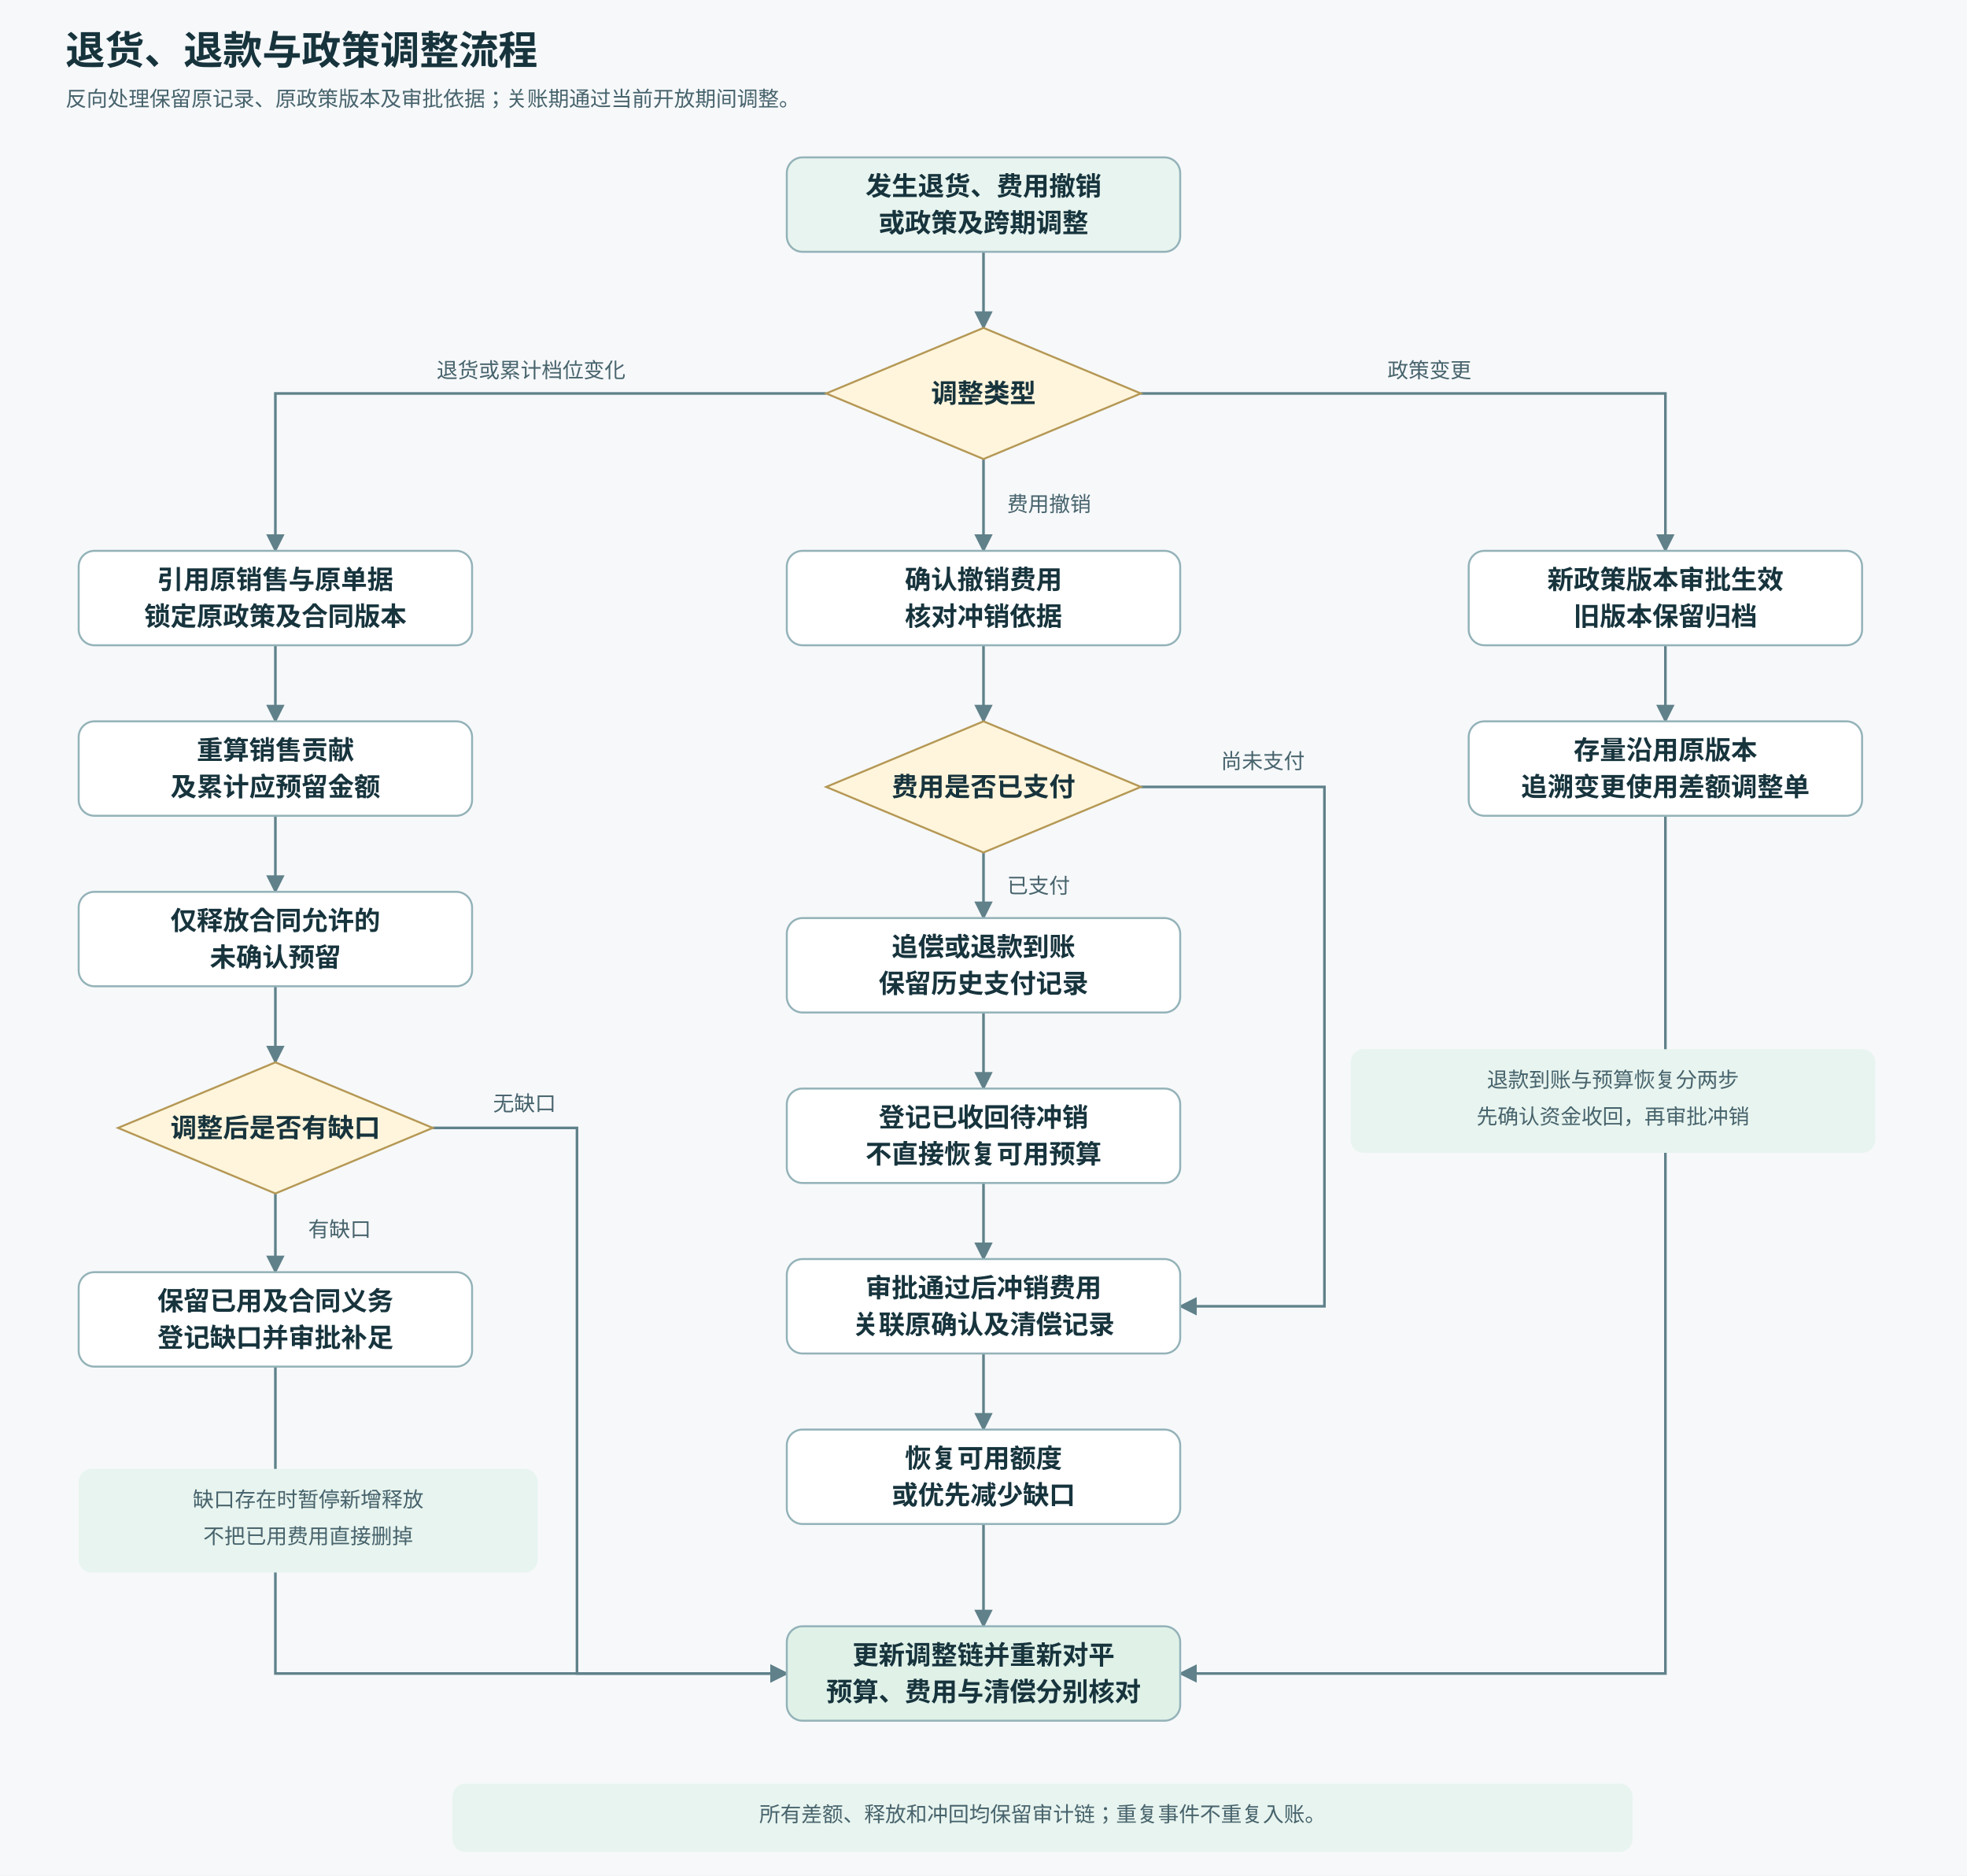
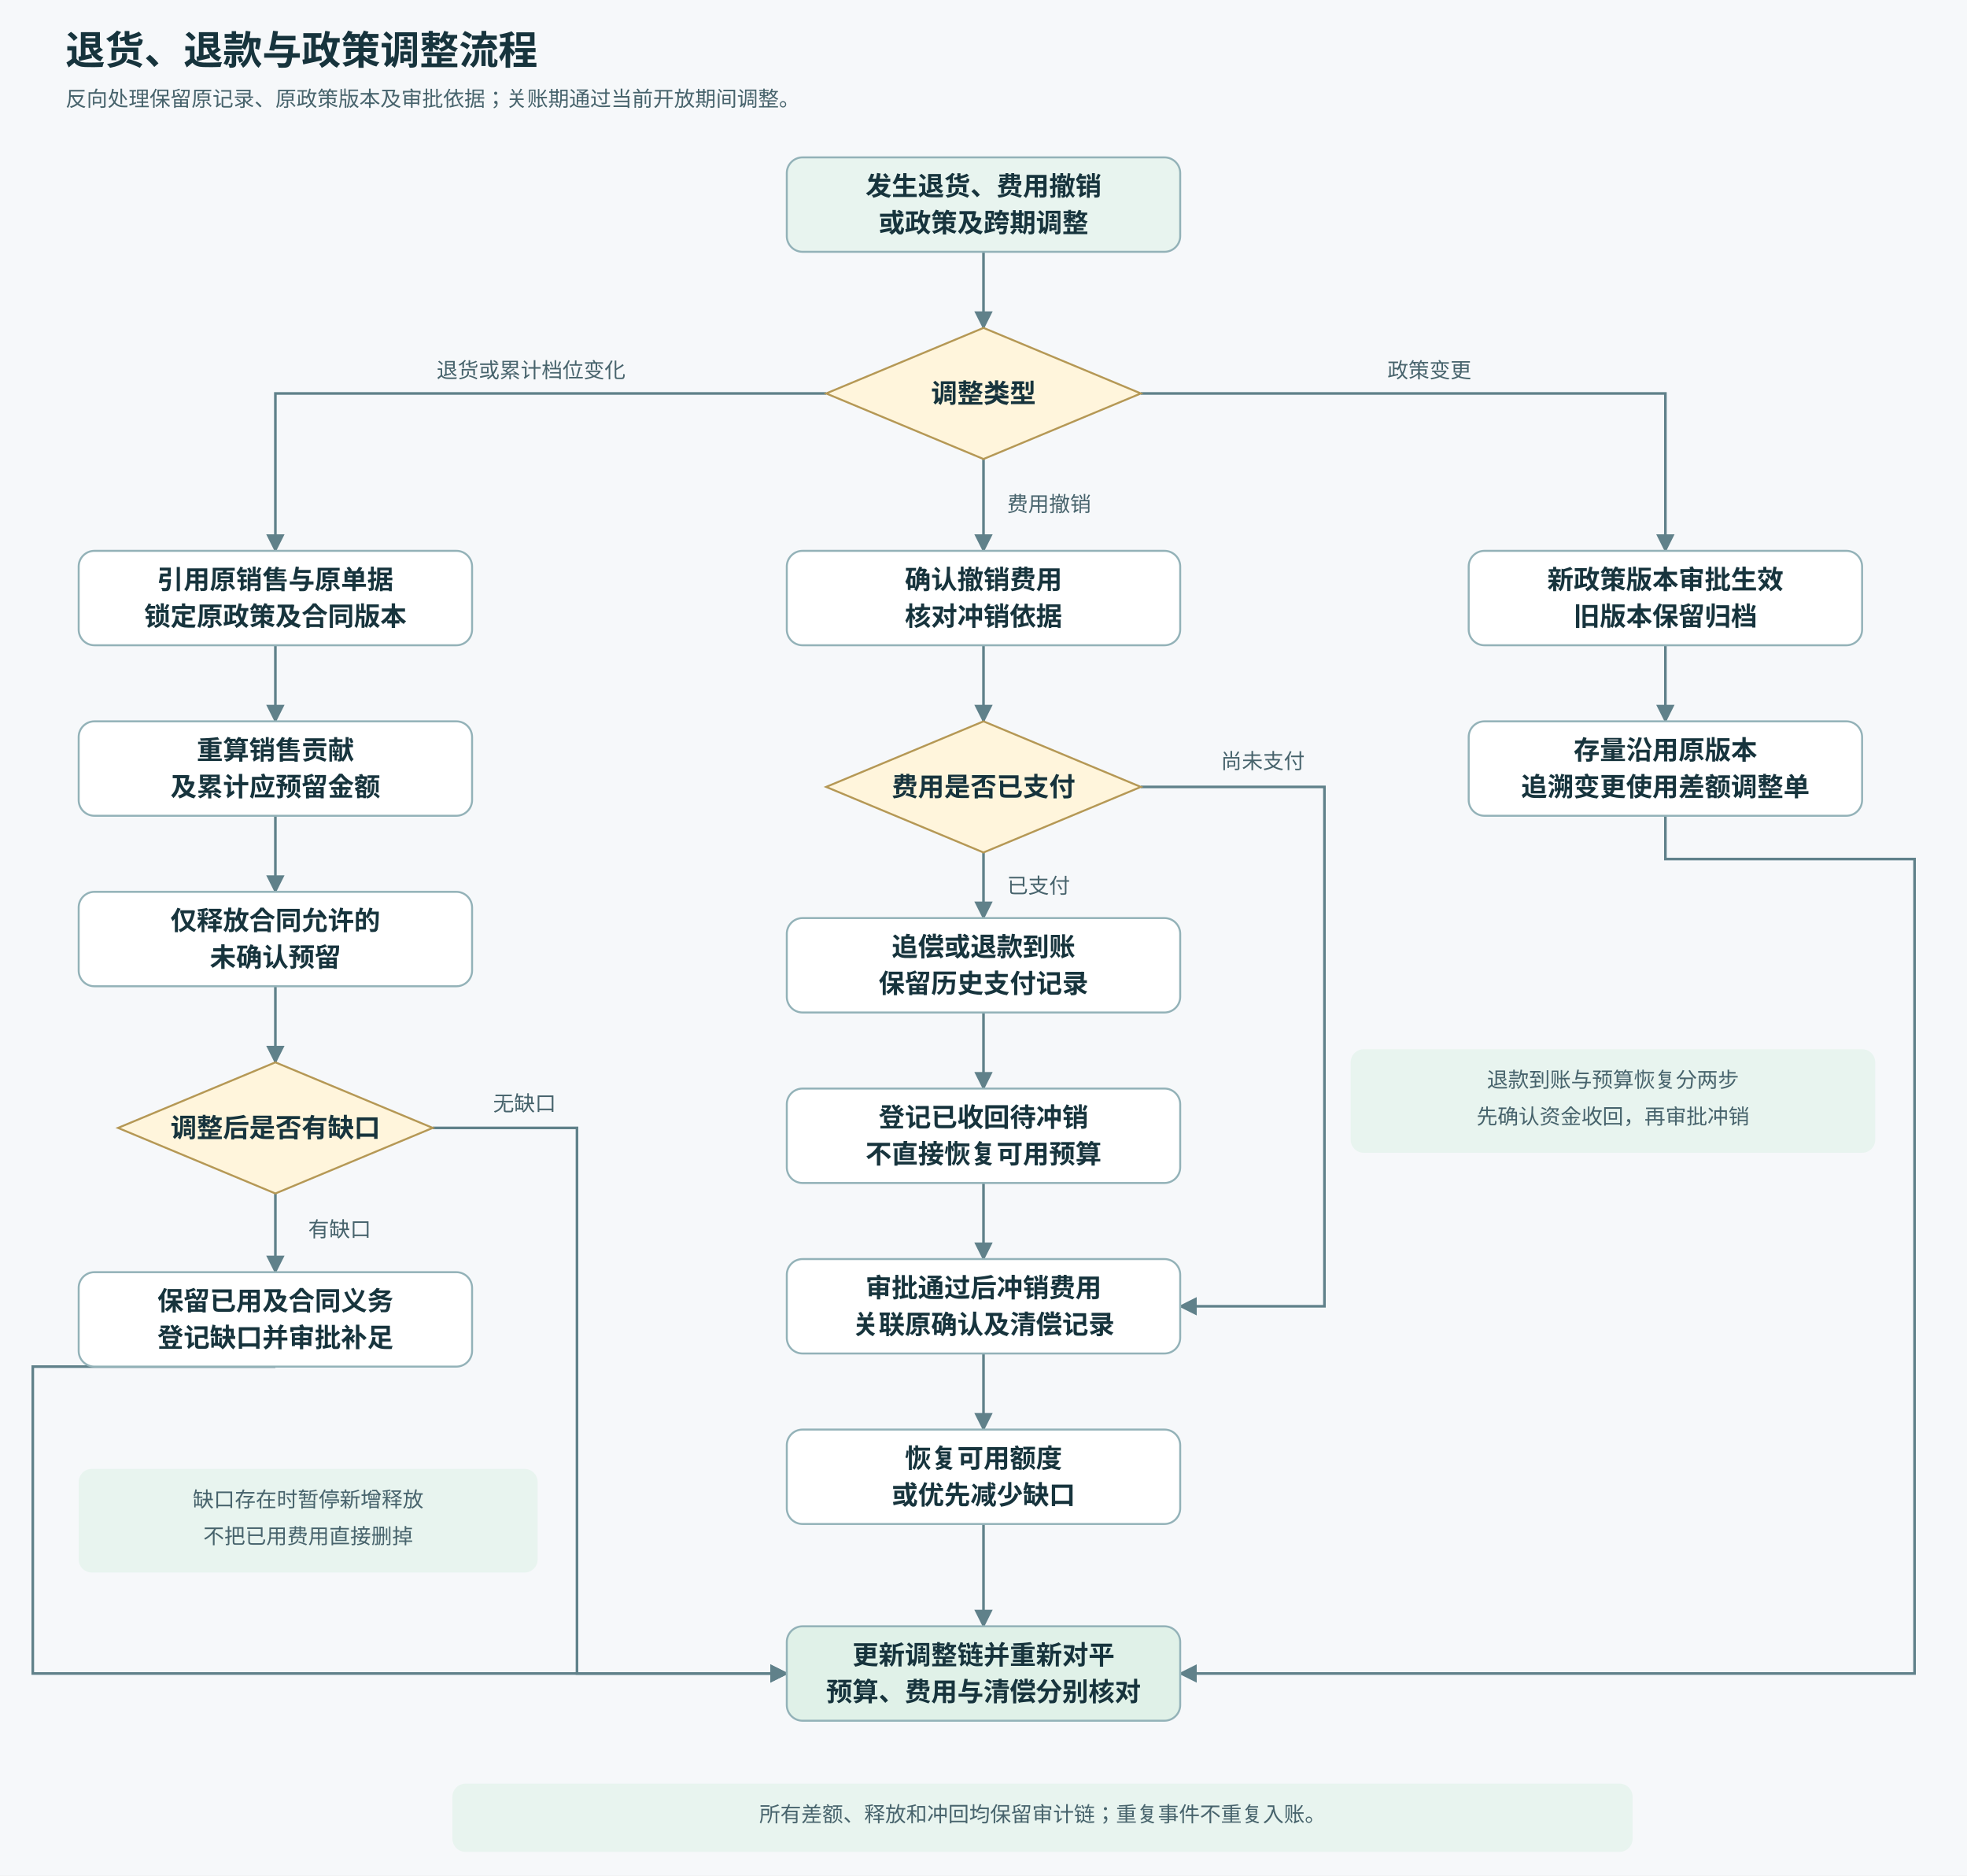
<svg xmlns="http://www.w3.org/2000/svg" width="1500" height="1430" viewBox="0 0 1500 1430" role="img" aria-label="退货、退款与政策调整流程">
  <defs>
    <marker id="arrow" viewBox="0 0 10 10" refX="9" refY="5" markerWidth="7" markerHeight="7" orient="auto-start-reverse">
      <path d="M0 0L10 5L0 10Z" fill="#60818a" />
    </marker>
  </defs>
  <style>text{font-family:'Microsoft YaHei','PingFang SC',sans-serif;fill:#17343d} .node{font-size:20px;font-weight:600}.label{font-size:16px;fill:#47636c}.phase{font-size:18px;font-weight:700;fill:#42676e}</style>
  <rect width="1500" height="1430" fill="#f6f8fa" />
  <text x="50" y="49" font-size="30" font-weight="750">退货、退款与政策调整流程</text>
  <text x="50" y="81" class="label">反向处理保留原记录、原政策版本及审批依据；关账期通过当前开放期间调整。</text>
  <path d="M750 192 L750 250" fill="none" stroke="#60818a" stroke-width="2" marker-end="url(#arrow)" />
  <path d="M630 300 L210 300 L210 420" fill="none" stroke="#60818a" stroke-width="2" marker-end="url(#arrow)" />
  <rect x="320.5" y="270" width="169" height="25" rx="4" fill="#f6f8fa" />
  <text x="405" y="288" text-anchor="middle" class="label">退货或累计档位变化</text>
  <path d="M750 350 L750 420" fill="none" stroke="#60818a" stroke-width="2" marker-end="url(#arrow)" />
  <rect x="758" y="372" width="84" height="25" rx="4" fill="#f6f8fa" />
  <text x="800" y="390" text-anchor="middle" class="label">费用撤销</text>
  <path d="M870 300 L1270 300 L1270 420" fill="none" stroke="#60818a" stroke-width="2" marker-end="url(#arrow)" />
  <rect x="1048" y="270" width="84" height="25" rx="4" fill="#f6f8fa" />
  <text x="1090" y="288" text-anchor="middle" class="label">政策变更</text>
  <path d="M210 492 L210 550" fill="none" stroke="#60818a" stroke-width="2" marker-end="url(#arrow)" />
  <path d="M210 622 L210 680" fill="none" stroke="#60818a" stroke-width="2" marker-end="url(#arrow)" />
  <path d="M210 752 L210 810" fill="none" stroke="#60818a" stroke-width="2" marker-end="url(#arrow)" />
  <path d="M210 910 L210 970" fill="none" stroke="#60818a" stroke-width="2" marker-end="url(#arrow)" />
  <rect x="225.5" y="925" width="67" height="25" rx="4" fill="#f6f8fa" />
  <text x="259" y="943" text-anchor="middle" class="label">有缺口</text>
  <path d="M330 860 L440 860 L440 1276 L600 1276" fill="none" stroke="#60818a" stroke-width="2" marker-end="url(#arrow)" />
  <rect x="366.5" y="829" width="67" height="25" rx="4" fill="#f6f8fa" />
  <text x="400" y="847" text-anchor="middle" class="label">无缺口</text>
-   <path d="M210 1042 L210 1276 L600 1276" fill="none" stroke="#60818a" stroke-width="2" marker-end="url(#arrow)" />
+   <path d="M210 1042 L25 1042 L25 1276 L600 1276" fill="none" stroke="#60818a" stroke-width="2" marker-end="url(#arrow)" />
  <path d="M750 492 L750 550" fill="none" stroke="#60818a" stroke-width="2" marker-end="url(#arrow)" />
  <path d="M750 650 L750 700" fill="none" stroke="#60818a" stroke-width="2" marker-end="url(#arrow)" />
  <rect x="758.5" y="663" width="67" height="25" rx="4" fill="#f6f8fa" />
  <text x="792" y="681" text-anchor="middle" class="label">已支付</text>
  <path d="M870 600 L1010 600 L1010 996 L900 996" fill="none" stroke="#60818a" stroke-width="2" marker-end="url(#arrow)" />
  <rect x="921" y="568" width="84" height="25" rx="4" fill="#f6f8fa" />
  <text x="963" y="586" text-anchor="middle" class="label">尚未支付</text>
  <path d="M750 772 L750 830" fill="none" stroke="#60818a" stroke-width="2" marker-end="url(#arrow)" />
  <path d="M750 902 L750 960" fill="none" stroke="#60818a" stroke-width="2" marker-end="url(#arrow)" />
  <path d="M750 1032 L750 1090" fill="none" stroke="#60818a" stroke-width="2" marker-end="url(#arrow)" />
  <path d="M750 1162 L750 1240" fill="none" stroke="#60818a" stroke-width="2" marker-end="url(#arrow)" />
  <path d="M1270 492 L1270 550" fill="none" stroke="#60818a" stroke-width="2" marker-end="url(#arrow)" />
-   <path d="M1270 622 L1270 1276 L900 1276" fill="none" stroke="#60818a" stroke-width="2" marker-end="url(#arrow)" />
+   <path d="M1270 622 L1270 655 L1460 655 L1460 1276 L900 1276" fill="none" stroke="#60818a" stroke-width="2" marker-end="url(#arrow)" />
  <rect x="600" y="120" width="300" height="72" rx="12" fill="#e8f4ef" stroke="#93b2b8" stroke-width="1.5" />
  <text x="750" y="149" text-anchor="middle" class="node">发生退货、费用撤销</text>
  <text x="750" y="177" text-anchor="middle" class="node">或政策及跨期调整</text>
  <path d="M750 250L870 300L750 350L630 300Z" fill="#fff5dc" stroke="#b59855" stroke-width="1.5" />
  <text x="750" y="307" text-anchor="middle" class="node">调整类型</text>
  <rect x="60" y="420" width="300" height="72" rx="12" fill="#fff" stroke="#93b2b8" stroke-width="1.5" />
  <text x="210" y="449" text-anchor="middle" class="node">引用原销售与原单据</text>
  <text x="210" y="477" text-anchor="middle" class="node">锁定原政策及合同版本</text>
  <rect x="60" y="550" width="300" height="72" rx="12" fill="#fff" stroke="#93b2b8" stroke-width="1.5" />
  <text x="210" y="579" text-anchor="middle" class="node">重算销售贡献</text>
  <text x="210" y="607" text-anchor="middle" class="node">及累计应预留金额</text>
  <rect x="60" y="680" width="300" height="72" rx="12" fill="#fff" stroke="#93b2b8" stroke-width="1.5" />
  <text x="210" y="709" text-anchor="middle" class="node">仅释放合同允许的</text>
  <text x="210" y="737" text-anchor="middle" class="node">未确认预留</text>
  <path d="M210 810L330 860L210 910L90 860Z" fill="#fff5dc" stroke="#b59855" stroke-width="1.5" />
  <text x="210" y="867" text-anchor="middle" class="node">调整后是否有缺口</text>
  <rect x="60" y="970" width="300" height="72" rx="12" fill="#fff" stroke="#93b2b8" stroke-width="1.5" />
  <text x="210" y="999" text-anchor="middle" class="node">保留已用及合同义务</text>
  <text x="210" y="1027" text-anchor="middle" class="node">登记缺口并审批补足</text>
  <rect x="600" y="420" width="300" height="72" rx="12" fill="#fff" stroke="#93b2b8" stroke-width="1.5" />
  <text x="750" y="449" text-anchor="middle" class="node">确认撤销费用</text>
  <text x="750" y="477" text-anchor="middle" class="node">核对冲销依据</text>
  <path d="M750 550L870 600L750 650L630 600Z" fill="#fff5dc" stroke="#b59855" stroke-width="1.5" />
  <text x="750" y="607" text-anchor="middle" class="node">费用是否已支付</text>
  <rect x="600" y="700" width="300" height="72" rx="12" fill="#fff" stroke="#93b2b8" stroke-width="1.5" />
  <text x="750" y="729" text-anchor="middle" class="node">追偿或退款到账</text>
  <text x="750" y="757" text-anchor="middle" class="node">保留历史支付记录</text>
  <rect x="600" y="830" width="300" height="72" rx="12" fill="#fff" stroke="#93b2b8" stroke-width="1.5" />
  <text x="750" y="859" text-anchor="middle" class="node">登记已收回待冲销</text>
  <text x="750" y="887" text-anchor="middle" class="node">不直接恢复可用预算</text>
  <rect x="600" y="960" width="300" height="72" rx="12" fill="#fff" stroke="#93b2b8" stroke-width="1.5" />
  <text x="750" y="989" text-anchor="middle" class="node">审批通过后冲销费用</text>
  <text x="750" y="1017" text-anchor="middle" class="node">关联原确认及清偿记录</text>
  <rect x="600" y="1090" width="300" height="72" rx="12" fill="#fff" stroke="#93b2b8" stroke-width="1.5" />
  <text x="750" y="1119" text-anchor="middle" class="node">恢复可用额度</text>
  <text x="750" y="1147" text-anchor="middle" class="node">或优先减少缺口</text>
  <rect x="1120" y="420" width="300" height="72" rx="12" fill="#fff" stroke="#93b2b8" stroke-width="1.5" />
  <text x="1270" y="449" text-anchor="middle" class="node">新政策版本审批生效</text>
  <text x="1270" y="477" text-anchor="middle" class="node">旧版本保留归档</text>
  <rect x="1120" y="550" width="300" height="72" rx="12" fill="#fff" stroke="#93b2b8" stroke-width="1.5" />
  <text x="1270" y="579" text-anchor="middle" class="node">存量沿用原版本</text>
  <text x="1270" y="607" text-anchor="middle" class="node">追溯变更使用差额调整单</text>
  <rect x="600" y="1240" width="300" height="72" rx="12" fill="#e0f1e8" stroke="#93b2b8" stroke-width="1.5" />
  <text x="750" y="1269" text-anchor="middle" class="node">更新调整链并重新对平</text>
  <text x="750" y="1297" text-anchor="middle" class="node">预算、费用与清偿分别核对</text>
  <rect x="60" y="1120" width="350" height="79" rx="10" fill="#e8f4ef" />
  <text x="235" y="1149" text-anchor="middle" class="label">缺口存在时暂停新增释放</text>
  <text x="235" y="1177" text-anchor="middle" class="label">不把已用费用直接删掉</text>
  <rect x="1030" y="800" width="400" height="79" rx="10" fill="#e8f4ef" />
  <text x="1230" y="829" text-anchor="middle" class="label">退款到账与预算恢复分两步</text>
  <text x="1230" y="857" text-anchor="middle" class="label">先确认资金收回，再审批冲销</text>
  <rect x="345" y="1360" width="900" height="52" rx="10" fill="#e8f4ef" />
  <text x="795" y="1389" text-anchor="middle" class="label">所有差额、释放和冲回均保留审计链；重复事件不重复入账。</text>
</svg>
